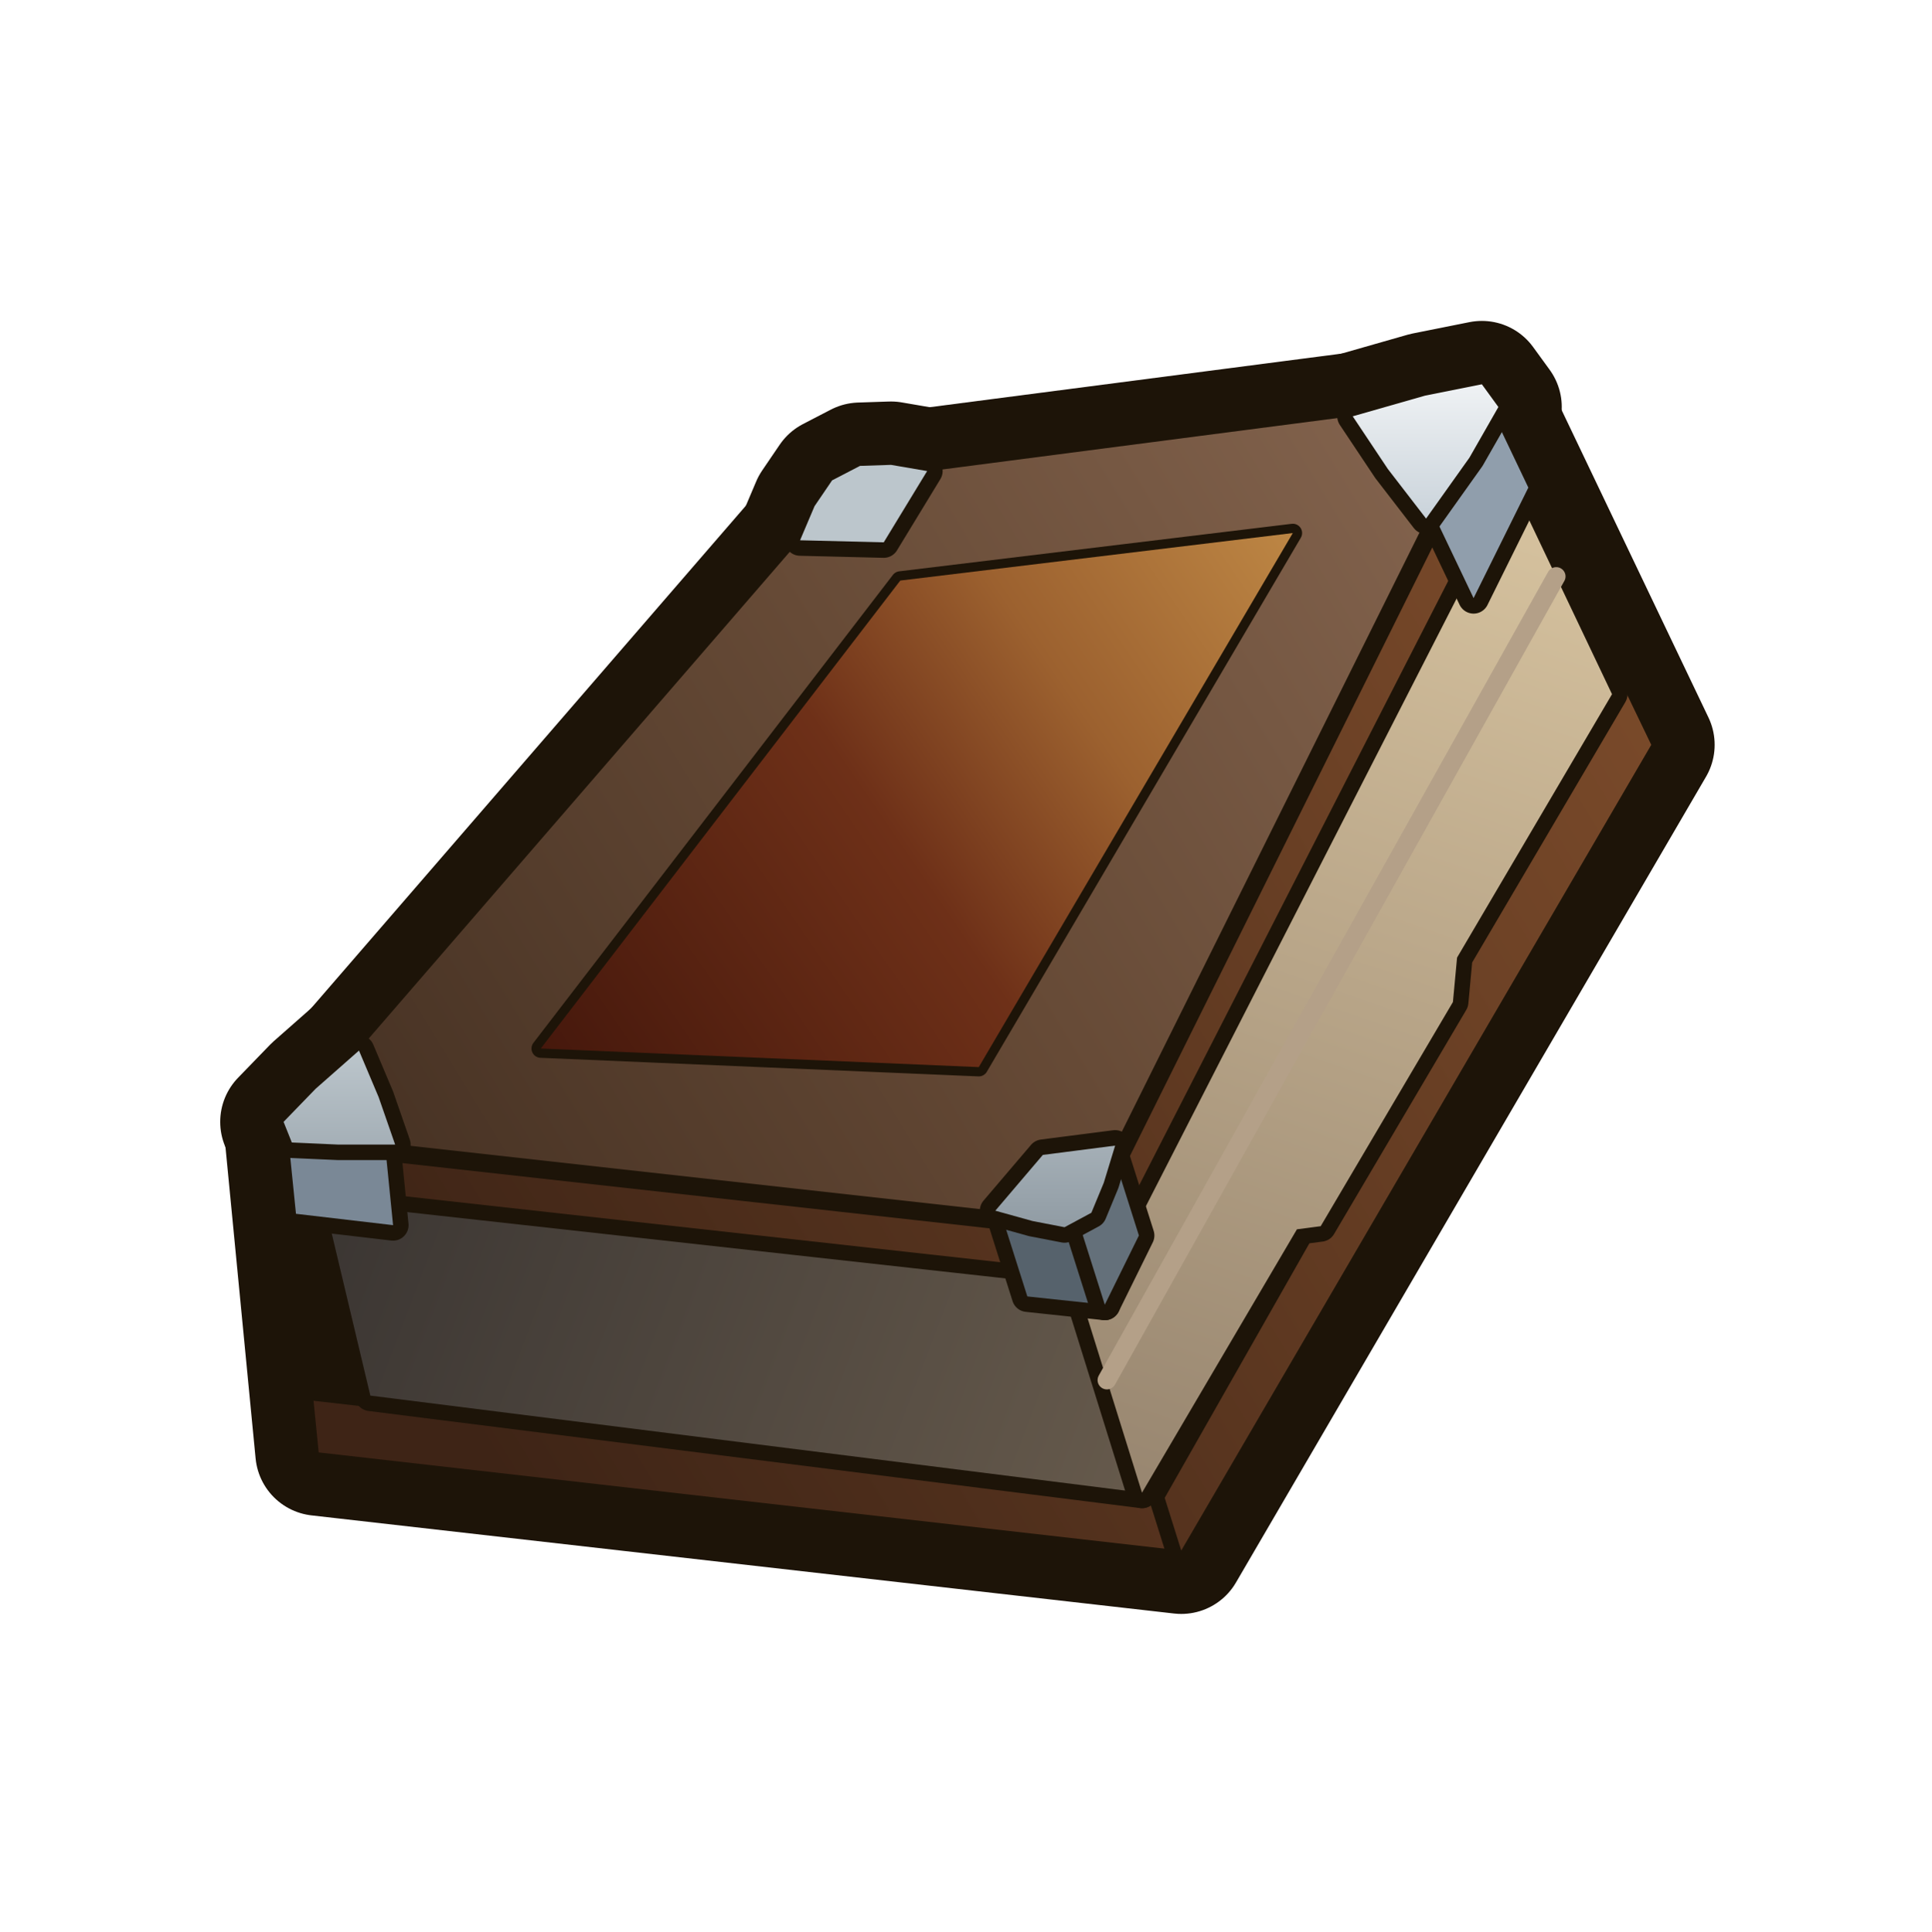
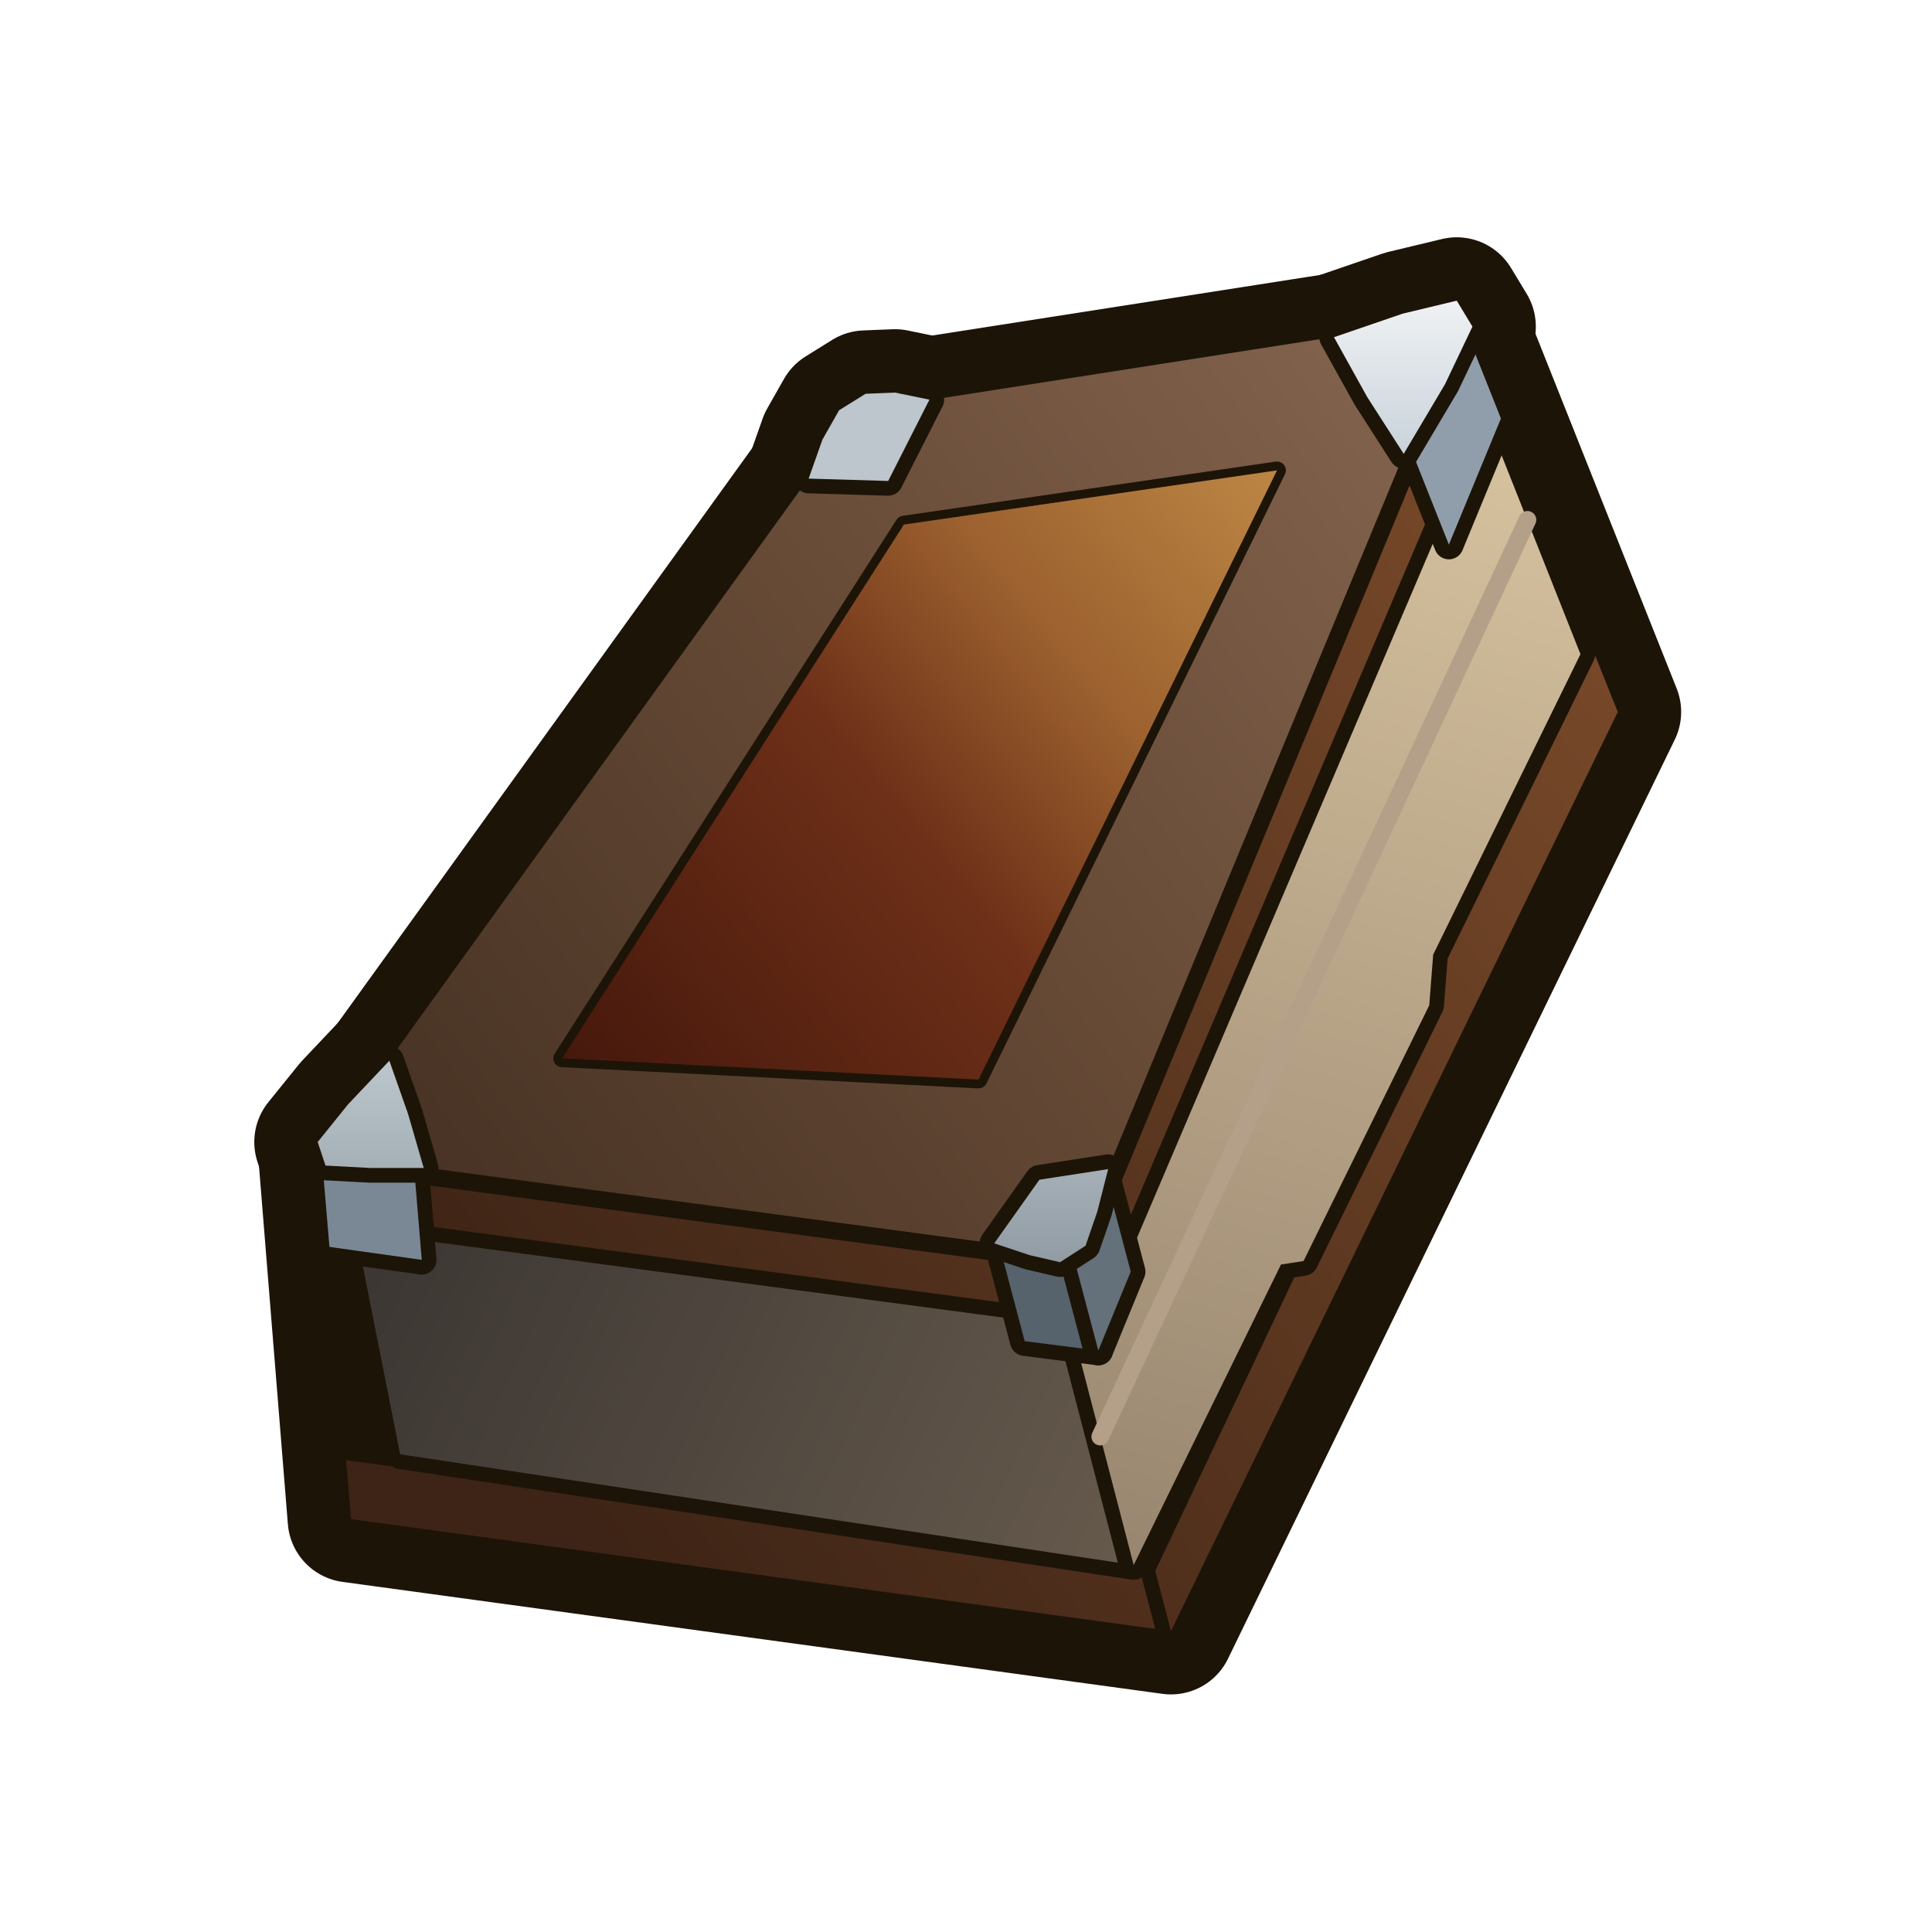
- <svg xmlns="http://www.w3.org/2000/svg" viewBox="-1.035 -1.66 18.695 18.695">
+ <svg xmlns="http://www.w3.org/2000/svg" viewBox="-1.525 -2.15 19.675 19.675">
  <defs>
-     <linearGradient id="train-cover" gradientUnits="userSpaceOnUse" x1="13.35" y1="2.2" x2="1.75" y2="9.3">
+     <linearGradient id="train-cover" gradientUnits="userSpaceOnUse" x1="13.35" y1="1.08" x2="1.75" y2="9.6">
      <stop offset="0" stop-color="#866650" />
      <stop offset="0.5" stop-color="#664a36" />
      <stop offset="1" stop-color="#443022" />
    </linearGradient>
-     <linearGradient id="train-panel" gradientUnits="userSpaceOnUse" x1="11.48" y1="3.5" x2="4.2" y2="8.49">
+     <linearGradient id="train-panel" gradientUnits="userSpaceOnUse" x1="11.48" y1="2.64" x2="4.2" y2="8.628">
      <stop offset="0" stop-color="#bd8644" />
      <stop offset="0.3" stop-color="#9c612f" />
      <stop offset="0.55" stop-color="#6e3018" />
      <stop offset="1" stop-color="#46180c" />
    </linearGradient>
-     <linearGradient id="train-edge" gradientUnits="userSpaceOnUse" x1="1.75" y1="9.3" x2="13.35" y2="2.2">
+     <linearGradient id="train-edge" gradientUnits="userSpaceOnUse" x1="1.75" y1="9.6" x2="13.35" y2="1.08">
      <stop offset="0" stop-color="#3e2416" />
      <stop offset="1" stop-color="#7a4a2a" />
    </linearGradient>
-     <linearGradient id="train-fore" gradientUnits="userSpaceOnUse" x1="13.49" y1="2.79" x2="10.02" y2="12.79">
+     <linearGradient id="train-fore" gradientUnits="userSpaceOnUse" x1="13.49" y1="1.788" x2="10.02" y2="13.788">
      <stop offset="0" stop-color="#d8c4a0" />
      <stop offset="1" stop-color="#988670" />
    </linearGradient>
-     <linearGradient id="train-front" gradientUnits="userSpaceOnUse" x1="2.05" y1="9.75" x2="10.02" y2="12.79">
+     <linearGradient id="train-front" gradientUnits="userSpaceOnUse" x1="2.05" y1="10.14" x2="10.02" y2="13.788">
      <stop offset="0" stop-color="#3a3532" />
      <stop offset="1" stop-color="#665a4c" />
    </linearGradient>
-     <linearGradient id="train-silver" gradientUnits="userSpaceOnUse" x1="0" y1="1.5" x2="0" y2="4.5">
+     <linearGradient id="train-silver" gradientUnits="userSpaceOnUse" x1="0" y1="0.24" x2="0" y2="3.84">
      <stop offset="0" stop-color="#ffffff" />
      <stop offset="1" stop-color="#a9b8c4" />
    </linearGradient>
-     <linearGradient id="train-dull" gradientUnits="userSpaceOnUse" x1="0" y1="8.5" x2="0" y2="11.5">
+     <linearGradient id="train-dull" gradientUnits="userSpaceOnUse" x1="0" y1="8.64" x2="0" y2="12.24">
      <stop offset="0" stop-color="#bcc6cc" />
      <stop offset="1" stop-color="#707c86" />
    </linearGradient>
  </defs>
-   <path d="M7.2 3L13.35 2.2L14.95 5.55L10.4 13.35L2.05 12.4L1.75 9.3z" fill="#1d1408" stroke="#1d1408" stroke-width="1.227" stroke-linejoin="round" paint-order="stroke" />
-   <path d="M7.94 2.9L7.59 2.84L7.29 2.85L7.02 2.99L6.85 3.24L6.71 3.57L7.52 3.59z" fill="#1d1408" stroke="#1d1408" stroke-width="1.227" stroke-linejoin="round" paint-order="stroke" />
-   <path d="M12.06 2.37L12.76 2.17L13.31 2.06L13.47 2.28L13.19 2.77L12.77 3.36L12.4 2.88z" fill="#1d1408" stroke="#1d1408" stroke-width="1.227" stroke-linejoin="round" paint-order="stroke" />
-   <path d="M8.6 10.06L8.96 10.16L9.27 10.22L9.53 10.08L9.65 9.79L9.76 9.43L9.06 9.52z" fill="#1d1408" stroke="#1d1408" stroke-width="1.227" stroke-linejoin="round" paint-order="stroke" />
-   <path d="M2.79 9.42L2.24 9.42L1.79 9.4L1.71 9.2L2.02 8.88L2.44 8.51L2.63 8.96z" fill="#1d1408" stroke="#1d1408" stroke-width="1.227" stroke-linejoin="round" paint-order="stroke" />
-   <path d="M2 11.9L10.24 12.84L10.4 13.35L2.05 12.4z" fill="url(#train-edge)" stroke="#1d1408" stroke-width="0.3" stroke-linejoin="round" paint-order="stroke" />
-   <path d="M10.24 12.84L14.69 5.01L14.95 5.55L10.4 13.35z" fill="url(#train-edge)" stroke="#1d1408" stroke-width="0.3" stroke-linejoin="round" paint-order="stroke" />
-   <path d="M2.05 9.75L9.34 10.61L10.02 12.79L2.55 11.85z" fill="url(#train-front)" stroke="#1d1408" stroke-width="0.3" stroke-linejoin="round" paint-order="stroke" />
-   <path d="M9.34 10.61L13.49 2.79L14.57 5.06L13.07 7.61L13.03 8.04L11.75 10.21L11.52 10.24L10.02 12.79z" fill="url(#train-fore)" stroke="#1d1408" stroke-width="0.3" stroke-linejoin="round" paint-order="stroke" />
-   <path d="M14.03 3.92L9.68 11.7" fill="none" stroke="#b4a088" stroke-width="0.18" stroke-linecap="round" />
-   <path d="M1.75 9.3L9.4 10.15L9.56 10.66L1.8 9.8z" fill="url(#train-edge)" stroke="#1d1408" stroke-width="0.3" stroke-linejoin="round" paint-order="stroke" />
-   <path d="M9.4 10.15L13.35 2.2L13.61 2.74L9.56 10.66z" fill="url(#train-edge)" stroke="#1d1408" stroke-width="0.3" stroke-linejoin="round" paint-order="stroke" />
-   <path d="M7.2 3L13.35 2.2L9.4 10.15L1.75 9.3z" fill="url(#train-cover)" stroke="#1d1408" stroke-width="0.35" stroke-linejoin="round" paint-order="stroke" />
-   <path d="M7.68 3.96L11.48 3.5L8.44 8.67L4.2 8.49z" fill="url(#train-panel)" stroke="#1d1408" stroke-width="0.18" stroke-linejoin="round" paint-order="stroke" />
-   <path d="M1.75 9.3L2.69 9.4L2.77 10.2L1.83 10.09z" fill="#7a8896" stroke="#1d1408" stroke-width="0.3" stroke-linejoin="round" paint-order="stroke" />
-   <path d="M9.4 10.15L8.65 10.07L8.91 10.89L9.66 10.97z" fill="#56626c" stroke="#1d1408" stroke-width="0.3" stroke-linejoin="round" paint-order="stroke" />
-   <path d="M9.4 10.15L9.73 9.48L9.99 10.3L9.66 10.97z" fill="#64707a" stroke="#1d1408" stroke-width="0.3" stroke-linejoin="round" paint-order="stroke" />
-   <path d="M13.35 2.2L12.82 3.27L13.23 4.13L13.76 3.06z" fill="#909eac" stroke="#1d1408" stroke-width="0.3" stroke-linejoin="round" paint-order="stroke" />
-   <path d="M7.94 2.9L7.59 2.84L7.29 2.85L7.02 2.99L6.85 3.24L6.71 3.57L7.52 3.59z" fill="url(#train-dull)" stroke="#1d1408" stroke-width="0.3" stroke-linejoin="round" paint-order="stroke" />
-   <path d="M12.06 2.37L12.76 2.17L13.31 2.06L13.47 2.28L13.19 2.77L12.77 3.36L12.4 2.88z" fill="url(#train-silver)" stroke="#1d1408" stroke-width="0.3" stroke-linejoin="round" paint-order="stroke" />
-   <path d="M8.6 10.06L8.96 10.16L9.27 10.22L9.53 10.08L9.65 9.79L9.76 9.43L9.06 9.52z" fill="url(#train-dull)" stroke="#1d1408" stroke-width="0.3" stroke-linejoin="round" paint-order="stroke" />
-   <path d="M2.79 9.42L2.24 9.42L1.79 9.4L1.71 9.2L2.02 8.88L2.44 8.51L2.63 8.96z" fill="url(#train-dull)" stroke="#1d1408" stroke-width="0.3" stroke-linejoin="round" paint-order="stroke" />
+   <path d="M7.2 2.04L13.35 1.08L14.95 5.1L10.4 14.46L2.05 13.32L1.75 9.6z" fill="#1d1408" stroke="#1d1408" stroke-width="1.291" stroke-linejoin="round" paint-order="stroke" />
+   <path d="M7.94 1.92L7.59 1.848L7.29 1.86L7.02 2.028L6.85 2.328L6.71 2.724L7.52 2.748z" fill="#1d1408" stroke="#1d1408" stroke-width="1.291" stroke-linejoin="round" paint-order="stroke" />
+   <path d="M12.06 1.284L12.76 1.044L13.31 0.912L13.47 1.176L13.19 1.764L12.77 2.472L12.4 1.896z" fill="#1d1408" stroke="#1d1408" stroke-width="1.291" stroke-linejoin="round" paint-order="stroke" />
+   <path d="M8.6 10.512L8.96 10.632L9.27 10.704L9.53 10.536L9.65 10.188L9.76 9.756L9.06 9.864z" fill="#1d1408" stroke="#1d1408" stroke-width="1.291" stroke-linejoin="round" paint-order="stroke" />
+   <path d="M2.79 9.744L2.24 9.744L1.79 9.72L1.71 9.48L2.02 9.096L2.44 8.652L2.63 9.192z" fill="#1d1408" stroke="#1d1408" stroke-width="1.291" stroke-linejoin="round" paint-order="stroke" />
+   <path d="M2 12.72L10.24 13.848L10.4 14.46L2.05 13.32z" fill="url(#train-edge)" stroke="#1d1408" stroke-width="0.3" stroke-linejoin="round" paint-order="stroke" />
+   <path d="M10.24 13.848L14.69 4.452L14.95 5.1L10.4 14.46z" fill="url(#train-edge)" stroke="#1d1408" stroke-width="0.3" stroke-linejoin="round" paint-order="stroke" />
+   <path d="M2.05 10.14L9.34 11.172L10.02 13.788L2.55 12.66z" fill="url(#train-front)" stroke="#1d1408" stroke-width="0.3" stroke-linejoin="round" paint-order="stroke" />
+   <path d="M9.34 11.172L13.49 1.788L14.57 4.512L13.07 7.572L13.03 8.088L11.75 10.692L11.52 10.728L10.02 13.788z" fill="url(#train-fore)" stroke="#1d1408" stroke-width="0.3" stroke-linejoin="round" paint-order="stroke" />
+   <path d="M14.03 3.144L9.68 12.48" fill="none" stroke="#b4a088" stroke-width="0.18" stroke-linecap="round" />
+   <path d="M1.75 9.6L9.4 10.62L9.56 11.232L1.8 10.2z" fill="url(#train-edge)" stroke="#1d1408" stroke-width="0.3" stroke-linejoin="round" paint-order="stroke" />
+   <path d="M9.4 10.62L13.35 1.08L13.61 1.728L9.56 11.232z" fill="url(#train-edge)" stroke="#1d1408" stroke-width="0.3" stroke-linejoin="round" paint-order="stroke" />
+   <path d="M7.2 2.04L13.35 1.08L9.4 10.62L1.75 9.6z" fill="url(#train-cover)" stroke="#1d1408" stroke-width="0.35" stroke-linejoin="round" paint-order="stroke" />
+   <path d="M7.68 3.192L11.48 2.64L8.44 8.844L4.2 8.628z" fill="url(#train-panel)" stroke="#1d1408" stroke-width="0.18" stroke-linejoin="round" paint-order="stroke" />
+   <path d="M1.75 9.6L2.69 9.72L2.77 10.68L1.83 10.548z" fill="#7a8896" stroke="#1d1408" stroke-width="0.3" stroke-linejoin="round" paint-order="stroke" />
+   <path d="M9.4 10.62L8.65 10.524L8.91 11.508L9.66 11.604z" fill="#56626c" stroke="#1d1408" stroke-width="0.3" stroke-linejoin="round" paint-order="stroke" />
+   <path d="M9.4 10.62L9.73 9.816L9.99 10.8L9.66 11.604z" fill="#64707a" stroke="#1d1408" stroke-width="0.3" stroke-linejoin="round" paint-order="stroke" />
+   <path d="M13.35 1.08L12.82 2.364L13.23 3.396L13.76 2.112z" fill="#909eac" stroke="#1d1408" stroke-width="0.3" stroke-linejoin="round" paint-order="stroke" />
+   <path d="M7.94 1.92L7.59 1.848L7.29 1.86L7.02 2.028L6.85 2.328L6.71 2.724L7.52 2.748z" fill="url(#train-dull)" stroke="#1d1408" stroke-width="0.3" stroke-linejoin="round" paint-order="stroke" />
+   <path d="M12.06 1.284L12.76 1.044L13.31 0.912L13.47 1.176L13.19 1.764L12.77 2.472L12.4 1.896z" fill="url(#train-silver)" stroke="#1d1408" stroke-width="0.3" stroke-linejoin="round" paint-order="stroke" />
+   <path d="M8.6 10.512L8.96 10.632L9.27 10.704L9.53 10.536L9.65 10.188L9.76 9.756L9.06 9.864z" fill="url(#train-dull)" stroke="#1d1408" stroke-width="0.3" stroke-linejoin="round" paint-order="stroke" />
+   <path d="M2.79 9.744L2.24 9.744L1.79 9.72L1.71 9.48L2.02 9.096L2.44 8.652L2.63 9.192z" fill="url(#train-dull)" stroke="#1d1408" stroke-width="0.3" stroke-linejoin="round" paint-order="stroke" />
</svg>
